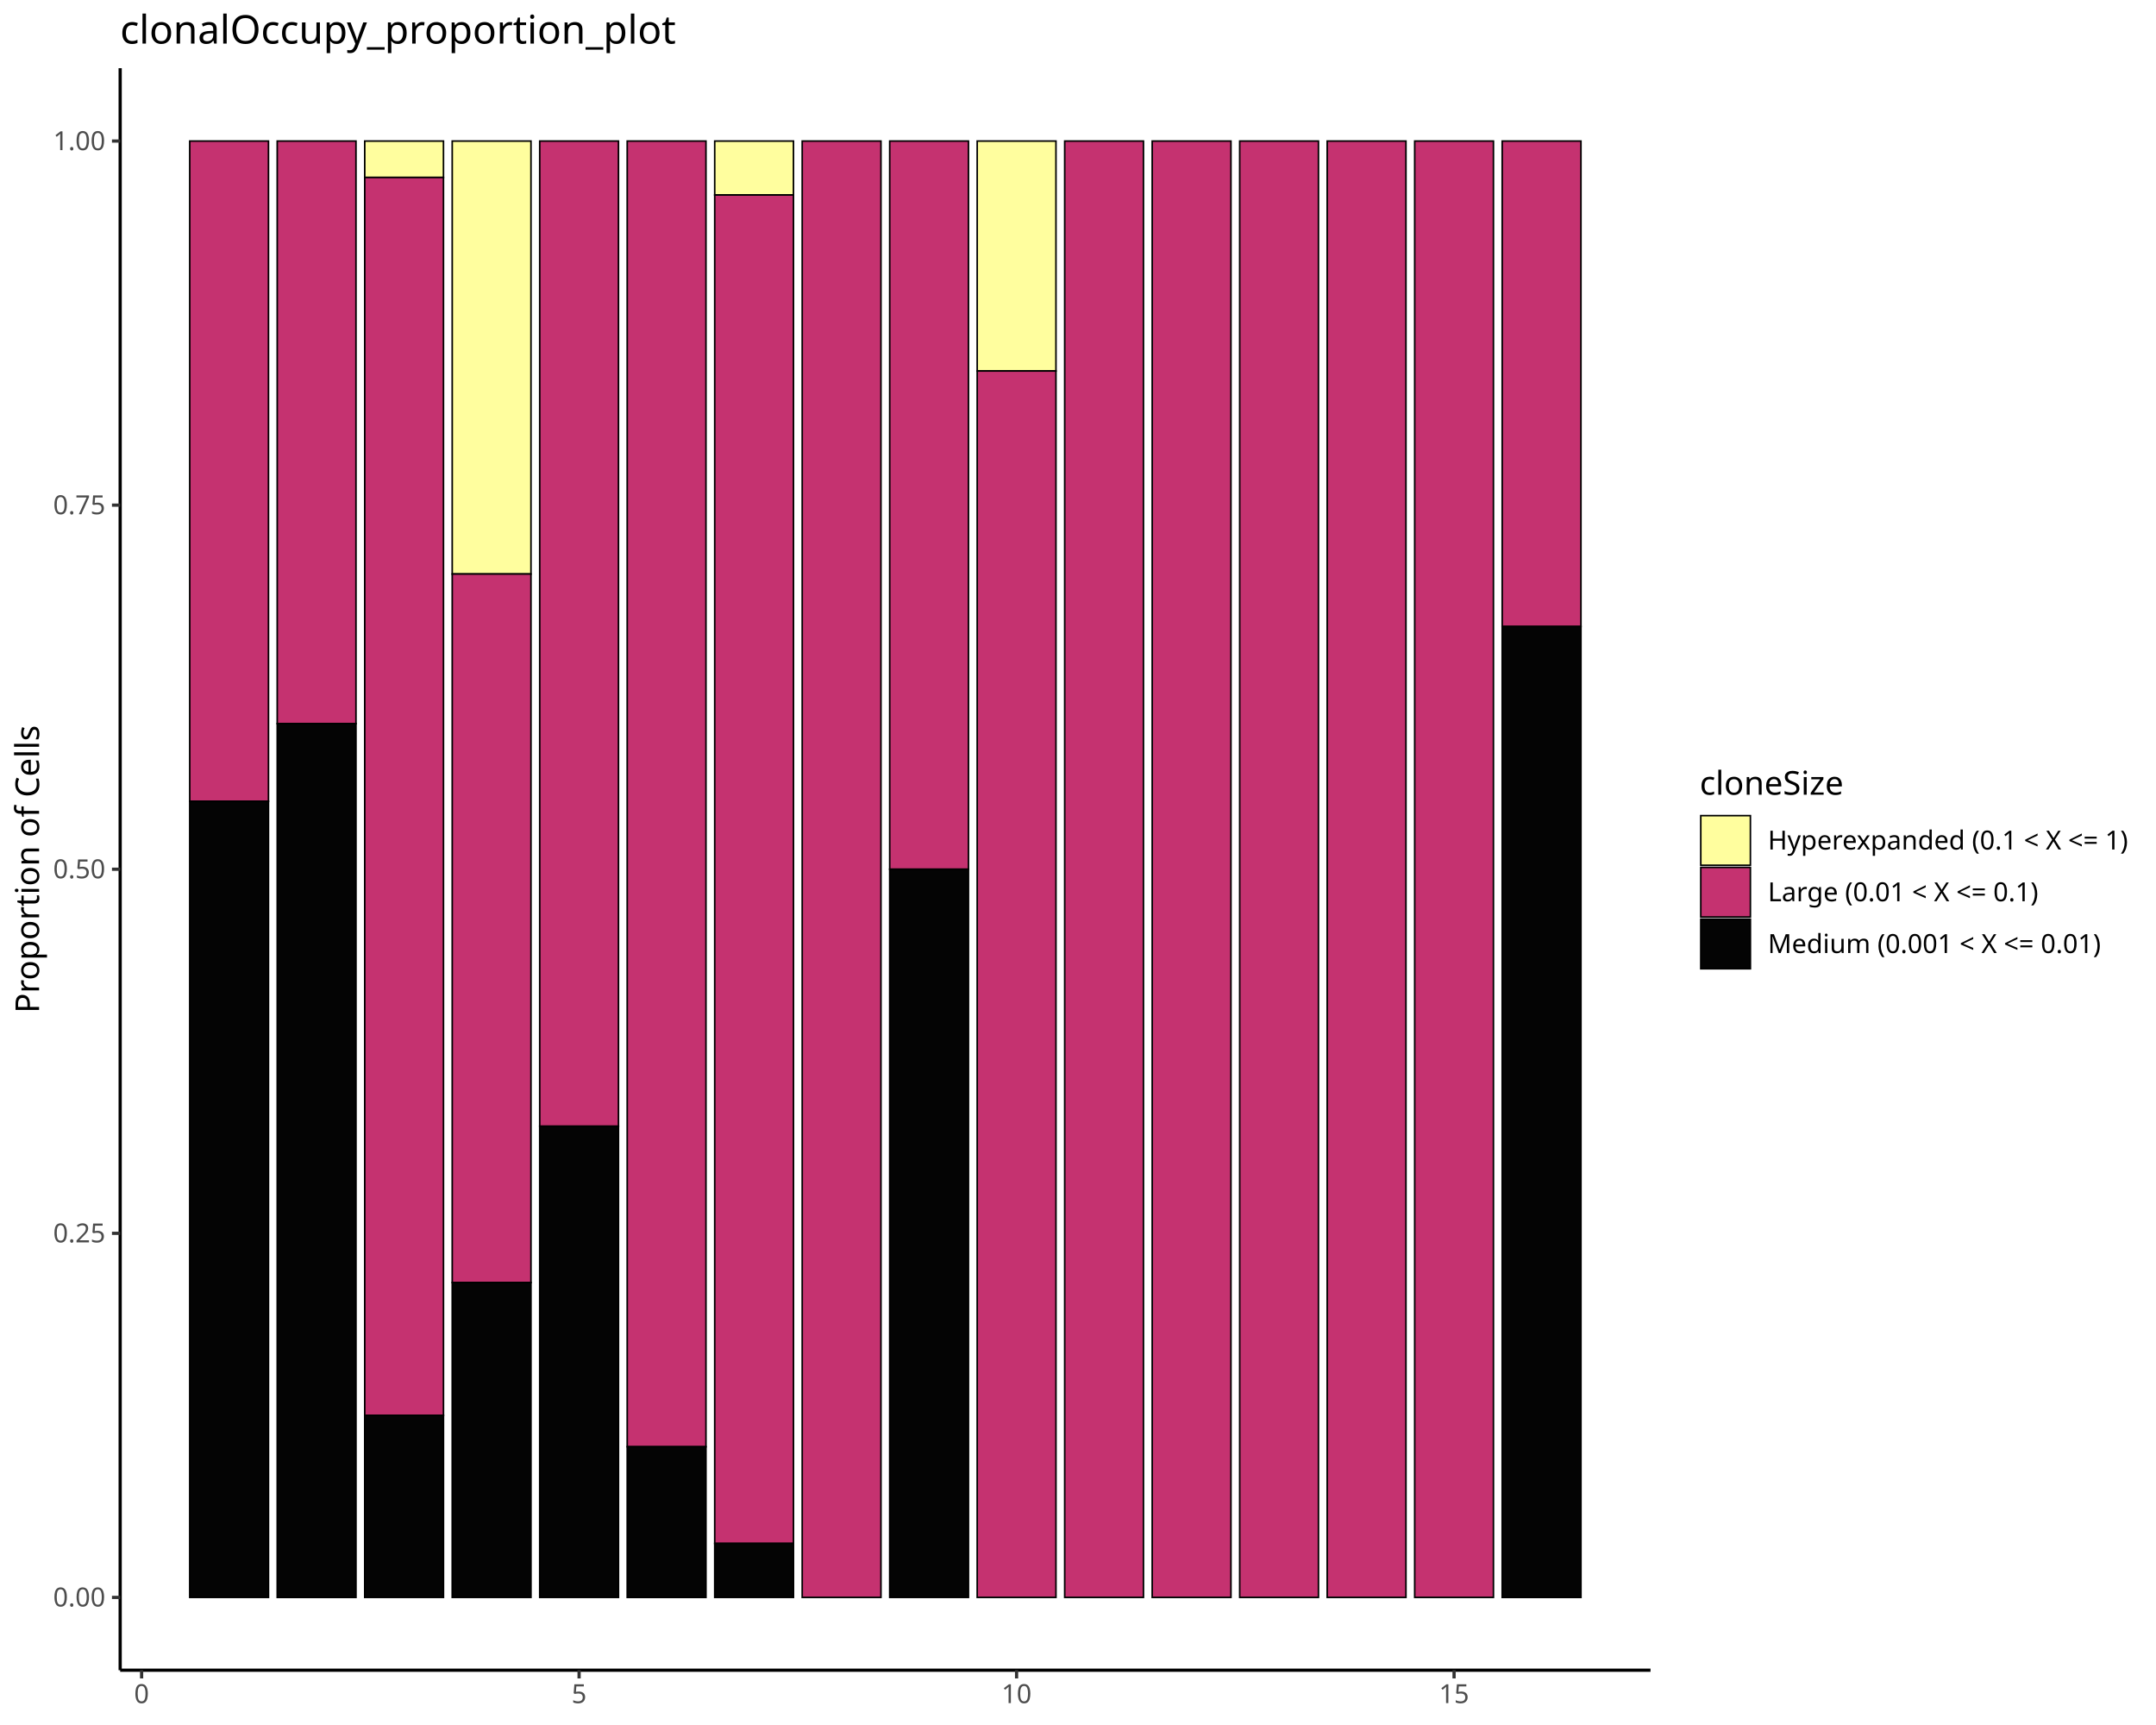
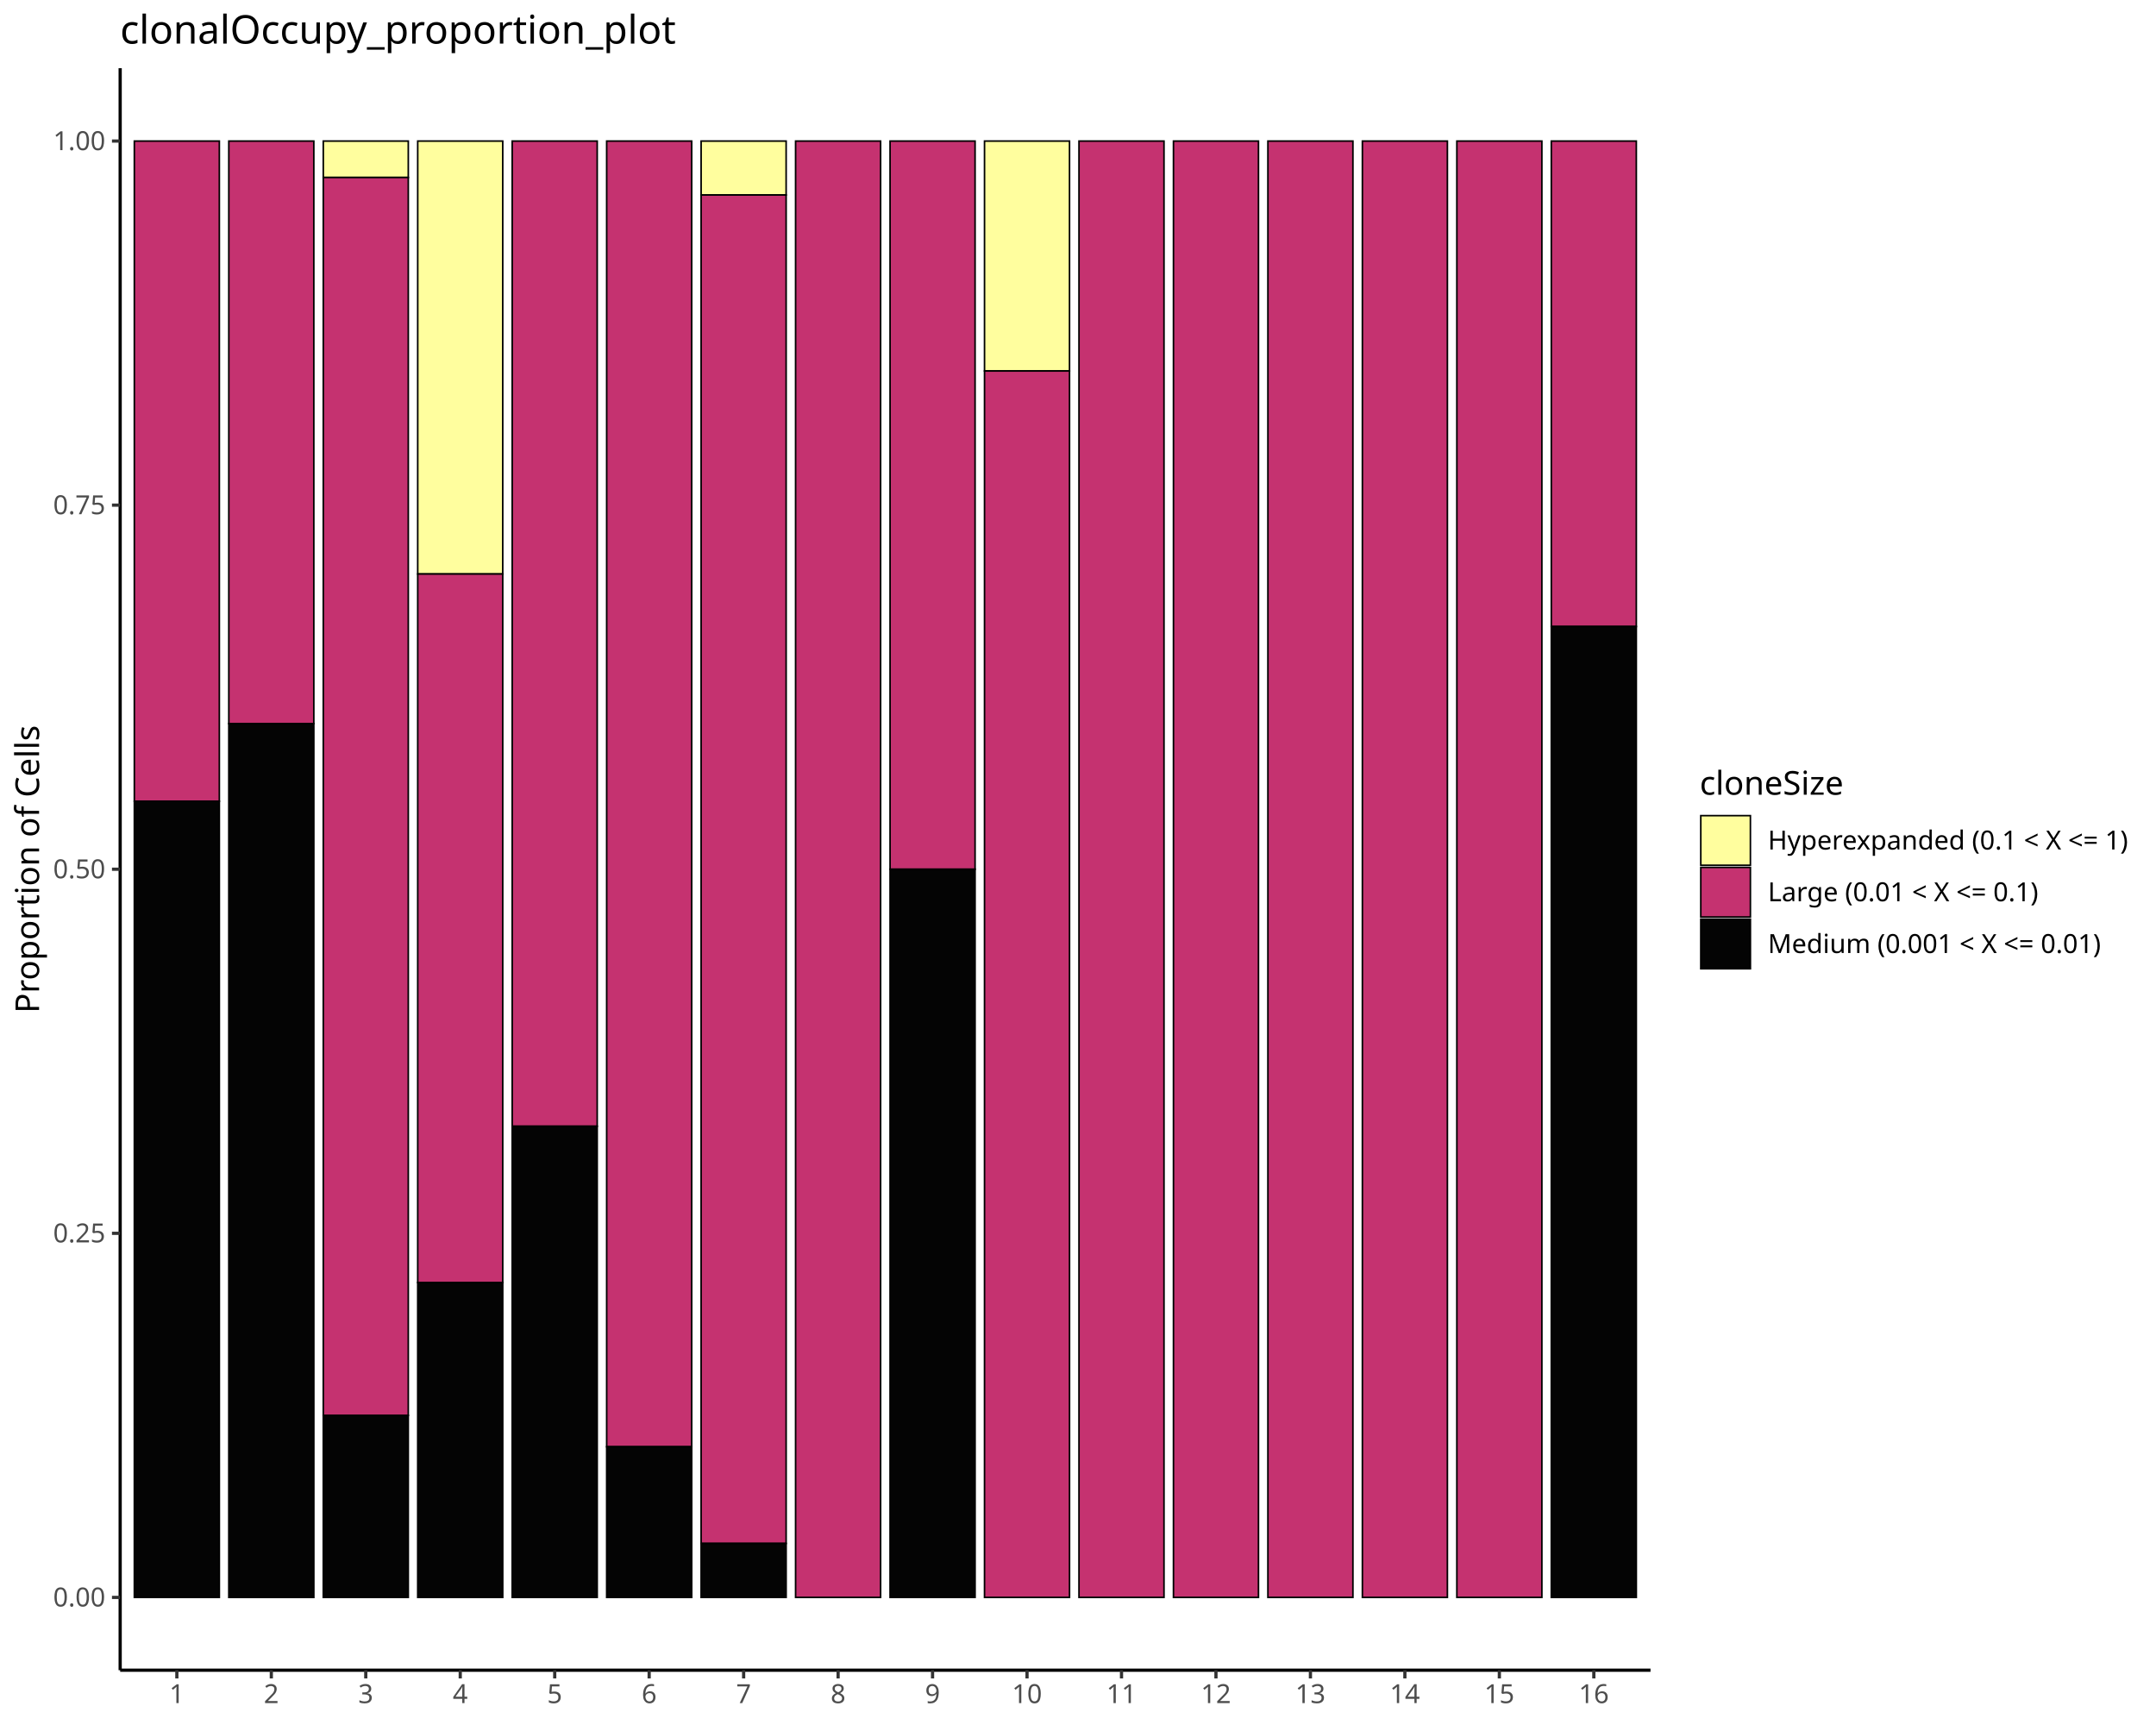
<svg xmlns="http://www.w3.org/2000/svg" class="svglite" data-engine-version="2.0" width="720.00pt" height="576.00pt" viewBox="0 0 720.00 576.00">
  <defs>
    <style type="text/css">
    .svglite line, .svglite polyline, .svglite polygon, .svglite path, .svglite rect, .svglite circle {
      fill: none;
      stroke: #000000;
      stroke-linecap: round;
      stroke-linejoin: round;
      stroke-miterlimit: 10.00;
    }
  </style>
  </defs>
  <rect width="100%" height="100%" style="stroke: none; fill: #FFFFFF;" />
  <defs>
    <clipPath id="cpMC4wMHw3MjAuMDB8MC4wMHw1NzYuMDA=">
      <rect x="0.00" y="0.00" width="720.00" height="576.00" />
    </clipPath>
  </defs>
  <g clip-path="url(#cpMC4wMHw3MjAuMDB8MC4wMHw1NzYuMDA=)">
    <rect x="0.00" y="0.00" width="720.00" height="576.00" style="stroke-width: 1.07; stroke: #FFFFFF; fill: #FFFFFF;" />
  </g>
  <defs>
    <clipPath id="cpNDAuMTN8NTUxLjE5fDIyLjc4fDU1Ny43MQ==">
      <rect x="40.13" y="22.78" width="511.05" height="534.92" />
    </clipPath>
  </defs>
  <g clip-path="url(#cpNDAuMTN8NTUxLjE5fDIyLjc4fDU1Ny43MQ==)">
    <rect x="40.13" y="22.78" width="511.05" height="534.92" style="stroke-width: 1.07; stroke: none; fill: #FFFFFF;" />
-     <rect x="121.80" y="47.10" width="26.30" height="12.16" style="stroke-width: 0.53; stroke-linecap: butt; stroke-linejoin: miter; fill: #FFFE9E;" />
-     <rect x="151.02" y="47.10" width="26.30" height="144.57" style="stroke-width: 0.53; stroke-linecap: butt; stroke-linejoin: miter; fill: #FFFE9E;" />
-     <rect x="238.68" y="47.10" width="26.30" height="18.01" style="stroke-width: 0.53; stroke-linecap: butt; stroke-linejoin: miter; fill: #FFFE9E;" />
-     <rect x="326.34" y="47.10" width="26.30" height="76.78" style="stroke-width: 0.53; stroke-linecap: butt; stroke-linejoin: miter; fill: #FFFE9E;" />
-     <rect x="63.36" y="47.10" width="26.30" height="220.45" style="stroke-width: 0.53; stroke-linecap: butt; stroke-linejoin: miter; fill: #C53270;" />
-     <rect x="92.58" y="47.10" width="26.30" height="194.52" style="stroke-width: 0.53; stroke-linecap: butt; stroke-linejoin: miter; fill: #C53270;" />
-     <rect x="121.80" y="59.26" width="26.30" height="413.35" style="stroke-width: 0.53; stroke-linecap: butt; stroke-linejoin: miter; fill: #C53270;" />
-     <rect x="151.02" y="191.67" width="26.30" height="236.58" style="stroke-width: 0.53; stroke-linecap: butt; stroke-linejoin: miter; fill: #C53270;" />
-     <rect x="180.24" y="47.10" width="26.30" height="328.96" style="stroke-width: 0.53; stroke-linecap: butt; stroke-linejoin: miter; fill: #C53270;" />
-     <rect x="209.46" y="47.10" width="26.30" height="435.99" style="stroke-width: 0.53; stroke-linecap: butt; stroke-linejoin: miter; fill: #C53270;" />
-     <rect x="238.68" y="65.11" width="26.30" height="450.27" style="stroke-width: 0.53; stroke-linecap: butt; stroke-linejoin: miter; fill: #C53270;" />
-     <rect x="267.90" y="47.10" width="26.30" height="486.29" style="stroke-width: 0.53; stroke-linecap: butt; stroke-linejoin: miter; fill: #C53270;" />
-     <rect x="297.12" y="47.10" width="26.30" height="243.15" style="stroke-width: 0.53; stroke-linecap: butt; stroke-linejoin: miter; fill: #C53270;" />
-     <rect x="326.34" y="123.88" width="26.30" height="409.51" style="stroke-width: 0.53; stroke-linecap: butt; stroke-linejoin: miter; fill: #C53270;" />
-     <rect x="355.56" y="47.10" width="26.30" height="486.29" style="stroke-width: 0.53; stroke-linecap: butt; stroke-linejoin: miter; fill: #C53270;" />
-     <rect x="384.78" y="47.10" width="26.30" height="486.29" style="stroke-width: 0.53; stroke-linecap: butt; stroke-linejoin: miter; fill: #C53270;" />
-     <rect x="414.00" y="47.10" width="26.30" height="486.29" style="stroke-width: 0.53; stroke-linecap: butt; stroke-linejoin: miter; fill: #C53270;" />
-     <rect x="443.22" y="47.10" width="26.30" height="486.29" style="stroke-width: 0.53; stroke-linecap: butt; stroke-linejoin: miter; fill: #C53270;" />
-     <rect x="472.44" y="47.10" width="26.30" height="486.29" style="stroke-width: 0.53; stroke-linecap: butt; stroke-linejoin: miter; fill: #C53270;" />
-     <rect x="501.66" y="47.10" width="26.30" height="162.10" style="stroke-width: 0.53; stroke-linecap: butt; stroke-linejoin: miter; fill: #C53270;" />
-     <rect x="63.36" y="267.55" width="26.30" height="265.84" style="stroke-width: 0.53; stroke-linecap: butt; stroke-linejoin: miter; fill: #040404;" />
-     <rect x="92.58" y="241.62" width="26.30" height="291.78" style="stroke-width: 0.53; stroke-linecap: butt; stroke-linejoin: miter; fill: #040404;" />
-     <rect x="121.80" y="472.60" width="26.30" height="60.79" style="stroke-width: 0.53; stroke-linecap: butt; stroke-linejoin: miter; fill: #040404;" />
-     <rect x="151.02" y="428.25" width="26.30" height="105.14" style="stroke-width: 0.53; stroke-linecap: butt; stroke-linejoin: miter; fill: #040404;" />
-     <rect x="180.24" y="376.06" width="26.30" height="157.33" style="stroke-width: 0.53; stroke-linecap: butt; stroke-linejoin: miter; fill: #040404;" />
-     <rect x="209.46" y="483.09" width="26.30" height="50.31" style="stroke-width: 0.53; stroke-linecap: butt; stroke-linejoin: miter; fill: #040404;" />
-     <rect x="238.68" y="515.38" width="26.30" height="18.01" style="stroke-width: 0.53; stroke-linecap: butt; stroke-linejoin: miter; fill: #040404;" />
-     <rect x="297.12" y="290.24" width="26.30" height="243.15" style="stroke-width: 0.53; stroke-linecap: butt; stroke-linejoin: miter; fill: #040404;" />
-     <rect x="501.66" y="209.20" width="26.30" height="324.20" style="stroke-width: 0.53; stroke-linecap: butt; stroke-linejoin: miter; fill: #040404;" />
+     <rect x="44.86" y="47.10" width="28.39" height="220.45" style="stroke-width: 0.53; stroke-linecap: butt; stroke-linejoin: miter; fill: #C53270;" />
+     <rect x="44.86" y="267.55" width="28.39" height="265.84" style="stroke-width: 0.53; stroke-linecap: butt; stroke-linejoin: miter; fill: #040404;" />
+     <rect x="76.41" y="47.10" width="28.39" height="194.52" style="stroke-width: 0.53; stroke-linecap: butt; stroke-linejoin: miter; fill: #C53270;" />
+     <rect x="76.41" y="241.62" width="28.39" height="291.78" style="stroke-width: 0.53; stroke-linecap: butt; stroke-linejoin: miter; fill: #040404;" />
+     <rect x="107.96" y="47.10" width="28.39" height="12.16" style="stroke-width: 0.53; stroke-linecap: butt; stroke-linejoin: miter; fill: #FFFE9E;" />
+     <rect x="107.96" y="59.26" width="28.39" height="413.35" style="stroke-width: 0.53; stroke-linecap: butt; stroke-linejoin: miter; fill: #C53270;" />
+     <rect x="107.96" y="472.60" width="28.39" height="60.79" style="stroke-width: 0.53; stroke-linecap: butt; stroke-linejoin: miter; fill: #040404;" />
+     <rect x="139.50" y="47.10" width="28.39" height="144.57" style="stroke-width: 0.53; stroke-linecap: butt; stroke-linejoin: miter; fill: #FFFE9E;" />
+     <rect x="139.50" y="191.67" width="28.39" height="236.58" style="stroke-width: 0.53; stroke-linecap: butt; stroke-linejoin: miter; fill: #C53270;" />
+     <rect x="139.50" y="428.25" width="28.39" height="105.14" style="stroke-width: 0.53; stroke-linecap: butt; stroke-linejoin: miter; fill: #040404;" />
+     <rect x="171.05" y="47.10" width="28.39" height="328.96" style="stroke-width: 0.53; stroke-linecap: butt; stroke-linejoin: miter; fill: #C53270;" />
+     <rect x="171.05" y="376.06" width="28.39" height="157.33" style="stroke-width: 0.53; stroke-linecap: butt; stroke-linejoin: miter; fill: #040404;" />
+     <rect x="202.60" y="47.10" width="28.39" height="435.99" style="stroke-width: 0.53; stroke-linecap: butt; stroke-linejoin: miter; fill: #C53270;" />
+     <rect x="202.60" y="483.09" width="28.39" height="50.31" style="stroke-width: 0.53; stroke-linecap: butt; stroke-linejoin: miter; fill: #040404;" />
+     <rect x="234.14" y="47.10" width="28.39" height="18.01" style="stroke-width: 0.53; stroke-linecap: butt; stroke-linejoin: miter; fill: #FFFE9E;" />
+     <rect x="234.14" y="65.11" width="28.39" height="450.27" style="stroke-width: 0.53; stroke-linecap: butt; stroke-linejoin: miter; fill: #C53270;" />
+     <rect x="234.14" y="515.38" width="28.39" height="18.01" style="stroke-width: 0.53; stroke-linecap: butt; stroke-linejoin: miter; fill: #040404;" />
+     <rect x="265.69" y="47.10" width="28.39" height="486.29" style="stroke-width: 0.53; stroke-linecap: butt; stroke-linejoin: miter; fill: #C53270;" />
+     <rect x="297.24" y="47.10" width="28.39" height="243.15" style="stroke-width: 0.53; stroke-linecap: butt; stroke-linejoin: miter; fill: #C53270;" />
+     <rect x="297.24" y="290.24" width="28.39" height="243.15" style="stroke-width: 0.53; stroke-linecap: butt; stroke-linejoin: miter; fill: #040404;" />
+     <rect x="328.78" y="47.10" width="28.39" height="76.78" style="stroke-width: 0.53; stroke-linecap: butt; stroke-linejoin: miter; fill: #FFFE9E;" />
+     <rect x="328.78" y="123.88" width="28.39" height="409.51" style="stroke-width: 0.53; stroke-linecap: butt; stroke-linejoin: miter; fill: #C53270;" />
+     <rect x="360.33" y="47.10" width="28.39" height="486.29" style="stroke-width: 0.53; stroke-linecap: butt; stroke-linejoin: miter; fill: #C53270;" />
+     <rect x="391.88" y="47.10" width="28.39" height="486.29" style="stroke-width: 0.53; stroke-linecap: butt; stroke-linejoin: miter; fill: #C53270;" />
+     <rect x="423.42" y="47.10" width="28.39" height="486.29" style="stroke-width: 0.53; stroke-linecap: butt; stroke-linejoin: miter; fill: #C53270;" />
+     <rect x="454.97" y="47.10" width="28.39" height="486.29" style="stroke-width: 0.53; stroke-linecap: butt; stroke-linejoin: miter; fill: #C53270;" />
+     <rect x="486.52" y="47.10" width="28.39" height="486.29" style="stroke-width: 0.53; stroke-linecap: butt; stroke-linejoin: miter; fill: #C53270;" />
+     <rect x="518.06" y="47.10" width="28.39" height="162.10" style="stroke-width: 0.53; stroke-linecap: butt; stroke-linejoin: miter; fill: #C53270;" />
+     <rect x="518.06" y="209.20" width="28.39" height="324.20" style="stroke-width: 0.53; stroke-linecap: butt; stroke-linejoin: miter; fill: #040404;" />
  </g>
  <g clip-path="url(#cpMC4wMHw3MjAuMDB8MC4wMHw1NzYuMDA=)">
    <polyline points="40.13,557.71 40.13,22.78 " style="stroke-width: 1.07; stroke-linecap: butt;" />
    <text x="35.20" y="536.42" text-anchor="end" style="font-size: 8.80px; fill: #4D4D4D; font-family: sans;" textLength="17.13px" lengthAdjust="spacingAndGlyphs">0.00</text>
    <text x="35.20" y="414.85" text-anchor="end" style="font-size: 8.80px; fill: #4D4D4D; font-family: sans;" textLength="17.13px" lengthAdjust="spacingAndGlyphs">0.25</text>
    <text x="35.20" y="293.27" text-anchor="end" style="font-size: 8.80px; fill: #4D4D4D; font-family: sans;" textLength="17.13px" lengthAdjust="spacingAndGlyphs">0.50</text>
    <text x="35.20" y="171.70" text-anchor="end" style="font-size: 8.80px; fill: #4D4D4D; font-family: sans;" textLength="17.13px" lengthAdjust="spacingAndGlyphs">0.75</text>
    <text x="35.20" y="50.13" text-anchor="end" style="font-size: 8.80px; fill: #4D4D4D; font-family: sans;" textLength="17.13px" lengthAdjust="spacingAndGlyphs">1.00</text>
    <polyline points="37.39,533.39 40.13,533.39 " style="stroke-width: 1.07; stroke: #333333; stroke-linecap: butt;" />
    <polyline points="37.39,411.82 40.13,411.82 " style="stroke-width: 1.07; stroke: #333333; stroke-linecap: butt;" />
    <polyline points="37.39,290.24 40.13,290.24 " style="stroke-width: 1.07; stroke: #333333; stroke-linecap: butt;" />
    <polyline points="37.39,168.67 40.13,168.67 " style="stroke-width: 1.07; stroke: #333333; stroke-linecap: butt;" />
    <polyline points="37.39,47.10 40.13,47.10 " style="stroke-width: 1.07; stroke: #333333; stroke-linecap: butt;" />
    <polyline points="40.13,557.71 551.19,557.71 " style="stroke-width: 1.07; stroke-linecap: butt;" />
-     <polyline points="47.29,560.45 47.29,557.71 " style="stroke-width: 1.07; stroke: #333333; stroke-linecap: butt;" />
-     <polyline points="193.39,560.45 193.39,557.71 " style="stroke-width: 1.07; stroke: #333333; stroke-linecap: butt;" />
-     <polyline points="339.49,560.45 339.49,557.71 " style="stroke-width: 1.07; stroke: #333333; stroke-linecap: butt;" />
-     <polyline points="485.59,560.45 485.59,557.71 " style="stroke-width: 1.07; stroke: #333333; stroke-linecap: butt;" />
-     <text x="47.29" y="568.69" text-anchor="middle" style="font-size: 8.80px; fill: #4D4D4D; font-family: sans;" textLength="4.89px" lengthAdjust="spacingAndGlyphs">0</text>
-     <text x="193.39" y="568.69" text-anchor="middle" style="font-size: 8.80px; fill: #4D4D4D; font-family: sans;" textLength="4.89px" lengthAdjust="spacingAndGlyphs">5</text>
-     <text x="339.49" y="568.69" text-anchor="middle" style="font-size: 8.80px; fill: #4D4D4D; font-family: sans;" textLength="9.79px" lengthAdjust="spacingAndGlyphs">10</text>
-     <text x="485.59" y="568.69" text-anchor="middle" style="font-size: 8.80px; fill: #4D4D4D; font-family: sans;" textLength="9.79px" lengthAdjust="spacingAndGlyphs">15</text>
+     <polyline points="59.06,560.45 59.06,557.71 " style="stroke-width: 1.07; stroke: #333333; stroke-linecap: butt;" />
+     <polyline points="90.61,560.45 90.61,557.71 " style="stroke-width: 1.07; stroke: #333333; stroke-linecap: butt;" />
+     <polyline points="122.15,560.45 122.15,557.71 " style="stroke-width: 1.07; stroke: #333333; stroke-linecap: butt;" />
+     <polyline points="153.70,560.45 153.70,557.71 " style="stroke-width: 1.07; stroke: #333333; stroke-linecap: butt;" />
+     <polyline points="185.25,560.45 185.25,557.71 " style="stroke-width: 1.07; stroke: #333333; stroke-linecap: butt;" />
+     <polyline points="216.79,560.45 216.79,557.71 " style="stroke-width: 1.07; stroke: #333333; stroke-linecap: butt;" />
+     <polyline points="248.34,560.45 248.34,557.71 " style="stroke-width: 1.07; stroke: #333333; stroke-linecap: butt;" />
+     <polyline points="279.89,560.45 279.89,557.71 " style="stroke-width: 1.07; stroke: #333333; stroke-linecap: butt;" />
+     <polyline points="311.43,560.45 311.43,557.71 " style="stroke-width: 1.07; stroke: #333333; stroke-linecap: butt;" />
+     <polyline points="342.98,560.45 342.98,557.71 " style="stroke-width: 1.07; stroke: #333333; stroke-linecap: butt;" />
+     <polyline points="374.53,560.45 374.53,557.71 " style="stroke-width: 1.07; stroke: #333333; stroke-linecap: butt;" />
+     <polyline points="406.07,560.45 406.07,557.71 " style="stroke-width: 1.07; stroke: #333333; stroke-linecap: butt;" />
+     <polyline points="437.62,560.45 437.62,557.71 " style="stroke-width: 1.07; stroke: #333333; stroke-linecap: butt;" />
+     <polyline points="469.16,560.45 469.16,557.71 " style="stroke-width: 1.07; stroke: #333333; stroke-linecap: butt;" />
+     <polyline points="500.71,560.45 500.71,557.71 " style="stroke-width: 1.07; stroke: #333333; stroke-linecap: butt;" />
+     <polyline points="532.26,560.45 532.26,557.71 " style="stroke-width: 1.07; stroke: #333333; stroke-linecap: butt;" />
+     <text x="59.06" y="568.69" text-anchor="middle" style="font-size: 8.80px; fill: #4D4D4D; font-family: sans;" textLength="4.89px" lengthAdjust="spacingAndGlyphs">1</text>
+     <text x="90.61" y="568.69" text-anchor="middle" style="font-size: 8.80px; fill: #4D4D4D; font-family: sans;" textLength="4.89px" lengthAdjust="spacingAndGlyphs">2</text>
+     <text x="122.15" y="568.69" text-anchor="middle" style="font-size: 8.80px; fill: #4D4D4D; font-family: sans;" textLength="4.89px" lengthAdjust="spacingAndGlyphs">3</text>
+     <text x="153.70" y="568.69" text-anchor="middle" style="font-size: 8.80px; fill: #4D4D4D; font-family: sans;" textLength="4.89px" lengthAdjust="spacingAndGlyphs">4</text>
+     <text x="185.25" y="568.69" text-anchor="middle" style="font-size: 8.80px; fill: #4D4D4D; font-family: sans;" textLength="4.89px" lengthAdjust="spacingAndGlyphs">5</text>
+     <text x="216.79" y="568.69" text-anchor="middle" style="font-size: 8.80px; fill: #4D4D4D; font-family: sans;" textLength="4.89px" lengthAdjust="spacingAndGlyphs">6</text>
+     <text x="248.34" y="568.69" text-anchor="middle" style="font-size: 8.80px; fill: #4D4D4D; font-family: sans;" textLength="4.89px" lengthAdjust="spacingAndGlyphs">7</text>
+     <text x="279.89" y="568.69" text-anchor="middle" style="font-size: 8.80px; fill: #4D4D4D; font-family: sans;" textLength="4.89px" lengthAdjust="spacingAndGlyphs">8</text>
+     <text x="311.43" y="568.69" text-anchor="middle" style="font-size: 8.80px; fill: #4D4D4D; font-family: sans;" textLength="4.89px" lengthAdjust="spacingAndGlyphs">9</text>
+     <text x="342.98" y="568.69" text-anchor="middle" style="font-size: 8.80px; fill: #4D4D4D; font-family: sans;" textLength="9.79px" lengthAdjust="spacingAndGlyphs">10</text>
+     <text x="374.53" y="568.69" text-anchor="middle" style="font-size: 8.80px; fill: #4D4D4D; font-family: sans;" textLength="9.79px" lengthAdjust="spacingAndGlyphs">11</text>
+     <text x="406.07" y="568.69" text-anchor="middle" style="font-size: 8.80px; fill: #4D4D4D; font-family: sans;" textLength="9.79px" lengthAdjust="spacingAndGlyphs">12</text>
+     <text x="437.62" y="568.69" text-anchor="middle" style="font-size: 8.80px; fill: #4D4D4D; font-family: sans;" textLength="9.79px" lengthAdjust="spacingAndGlyphs">13</text>
+     <text x="469.16" y="568.69" text-anchor="middle" style="font-size: 8.80px; fill: #4D4D4D; font-family: sans;" textLength="9.79px" lengthAdjust="spacingAndGlyphs">14</text>
+     <text x="500.71" y="568.69" text-anchor="middle" style="font-size: 8.80px; fill: #4D4D4D; font-family: sans;" textLength="9.79px" lengthAdjust="spacingAndGlyphs">15</text>
+     <text x="532.26" y="568.69" text-anchor="middle" style="font-size: 8.80px; fill: #4D4D4D; font-family: sans;" textLength="9.79px" lengthAdjust="spacingAndGlyphs">16</text>
    <text transform="translate(13.05,290.24) rotate(-90)" text-anchor="middle" style="font-size: 11.00px; font-family: sans;" textLength="90.49px" lengthAdjust="spacingAndGlyphs">Proportion of Cells</text>
    <rect x="562.14" y="251.18" width="152.38" height="78.13" style="stroke-width: 1.07; stroke: none; fill: #FFFFFF;" />
    <text x="567.62" y="265.37" style="font-size: 11.00px; font-family: sans;" textLength="47.70px" lengthAdjust="spacingAndGlyphs">cloneSize</text>
    <rect x="567.62" y="271.99" width="17.28" height="17.28" style="stroke-width: 1.07; stroke: none; fill: #FFFFFF;" />
    <rect x="567.98" y="272.35" width="16.57" height="16.57" style="stroke-width: 0.53; stroke-linecap: butt; stroke-linejoin: miter; fill: #FFFE9E;" />
    <rect x="567.62" y="289.27" width="17.28" height="17.28" style="stroke-width: 1.07; stroke: none; fill: #FFFFFF;" />
    <rect x="567.98" y="289.63" width="16.57" height="16.57" style="stroke-width: 0.53; stroke-linecap: butt; stroke-linejoin: miter; fill: #C53270;" />
    <rect x="567.62" y="306.55" width="17.28" height="17.28" style="stroke-width: 1.07; stroke: none; fill: #FFFFFF;" />
    <rect x="567.98" y="306.91" width="16.57" height="16.57" style="stroke-width: 0.53; stroke-linecap: butt; stroke-linejoin: miter; fill: #040404;" />
    <text x="590.38" y="283.66" style="font-size: 8.80px; font-family: sans;" textLength="118.66px" lengthAdjust="spacingAndGlyphs">Hyperexpanded (0.1 &lt; X &lt;= 1)</text>
    <text x="590.38" y="300.94" style="font-size: 8.80px; font-family: sans;" textLength="91.25px" lengthAdjust="spacingAndGlyphs">Large (0.01 &lt; X &lt;= 0.1)</text>
    <text x="590.38" y="318.22" style="font-size: 8.80px; font-family: sans;" textLength="109.84px" lengthAdjust="spacingAndGlyphs">Medium (0.001 &lt; X &lt;= 0.01)</text>
    <text x="40.13" y="14.56" style="font-size: 13.20px; font-family: sans;" textLength="174.67px" lengthAdjust="spacingAndGlyphs">clonalOccupy_proportion_plot</text>
  </g>
</svg>
